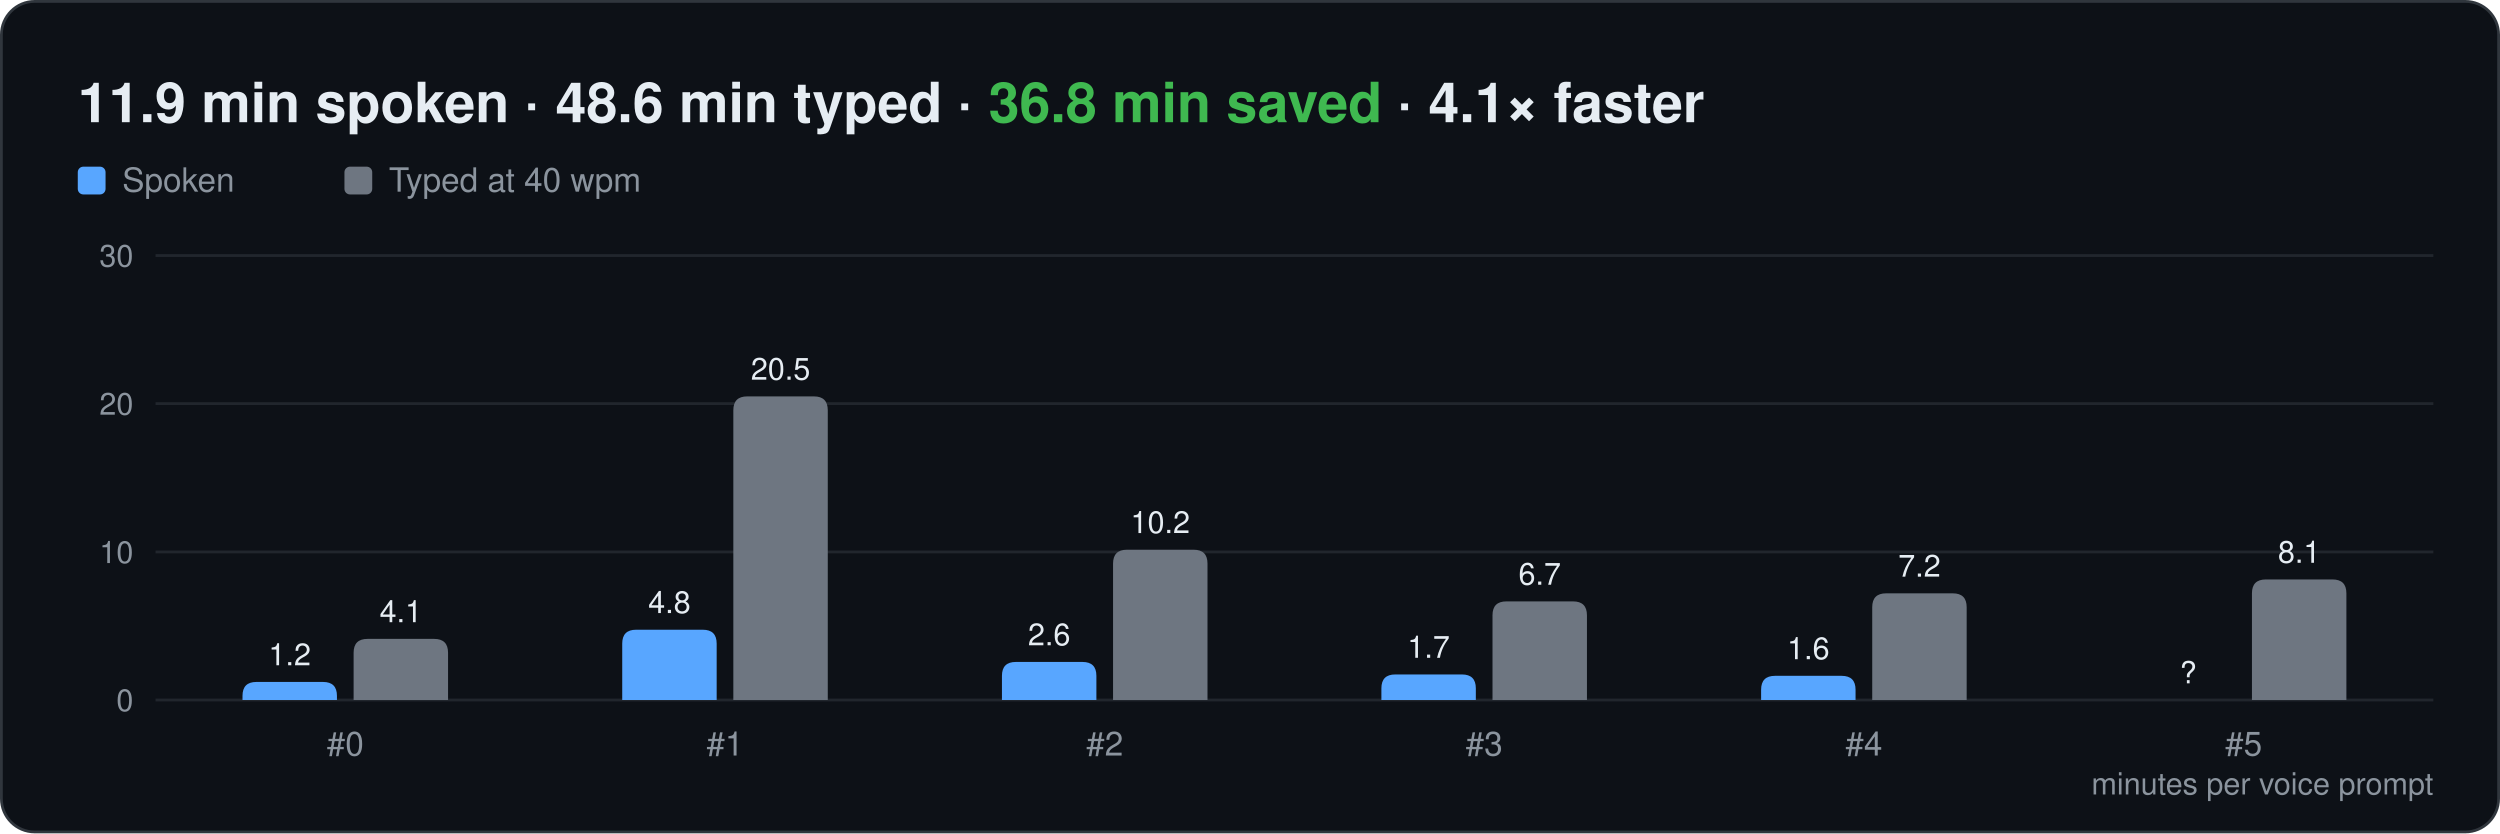
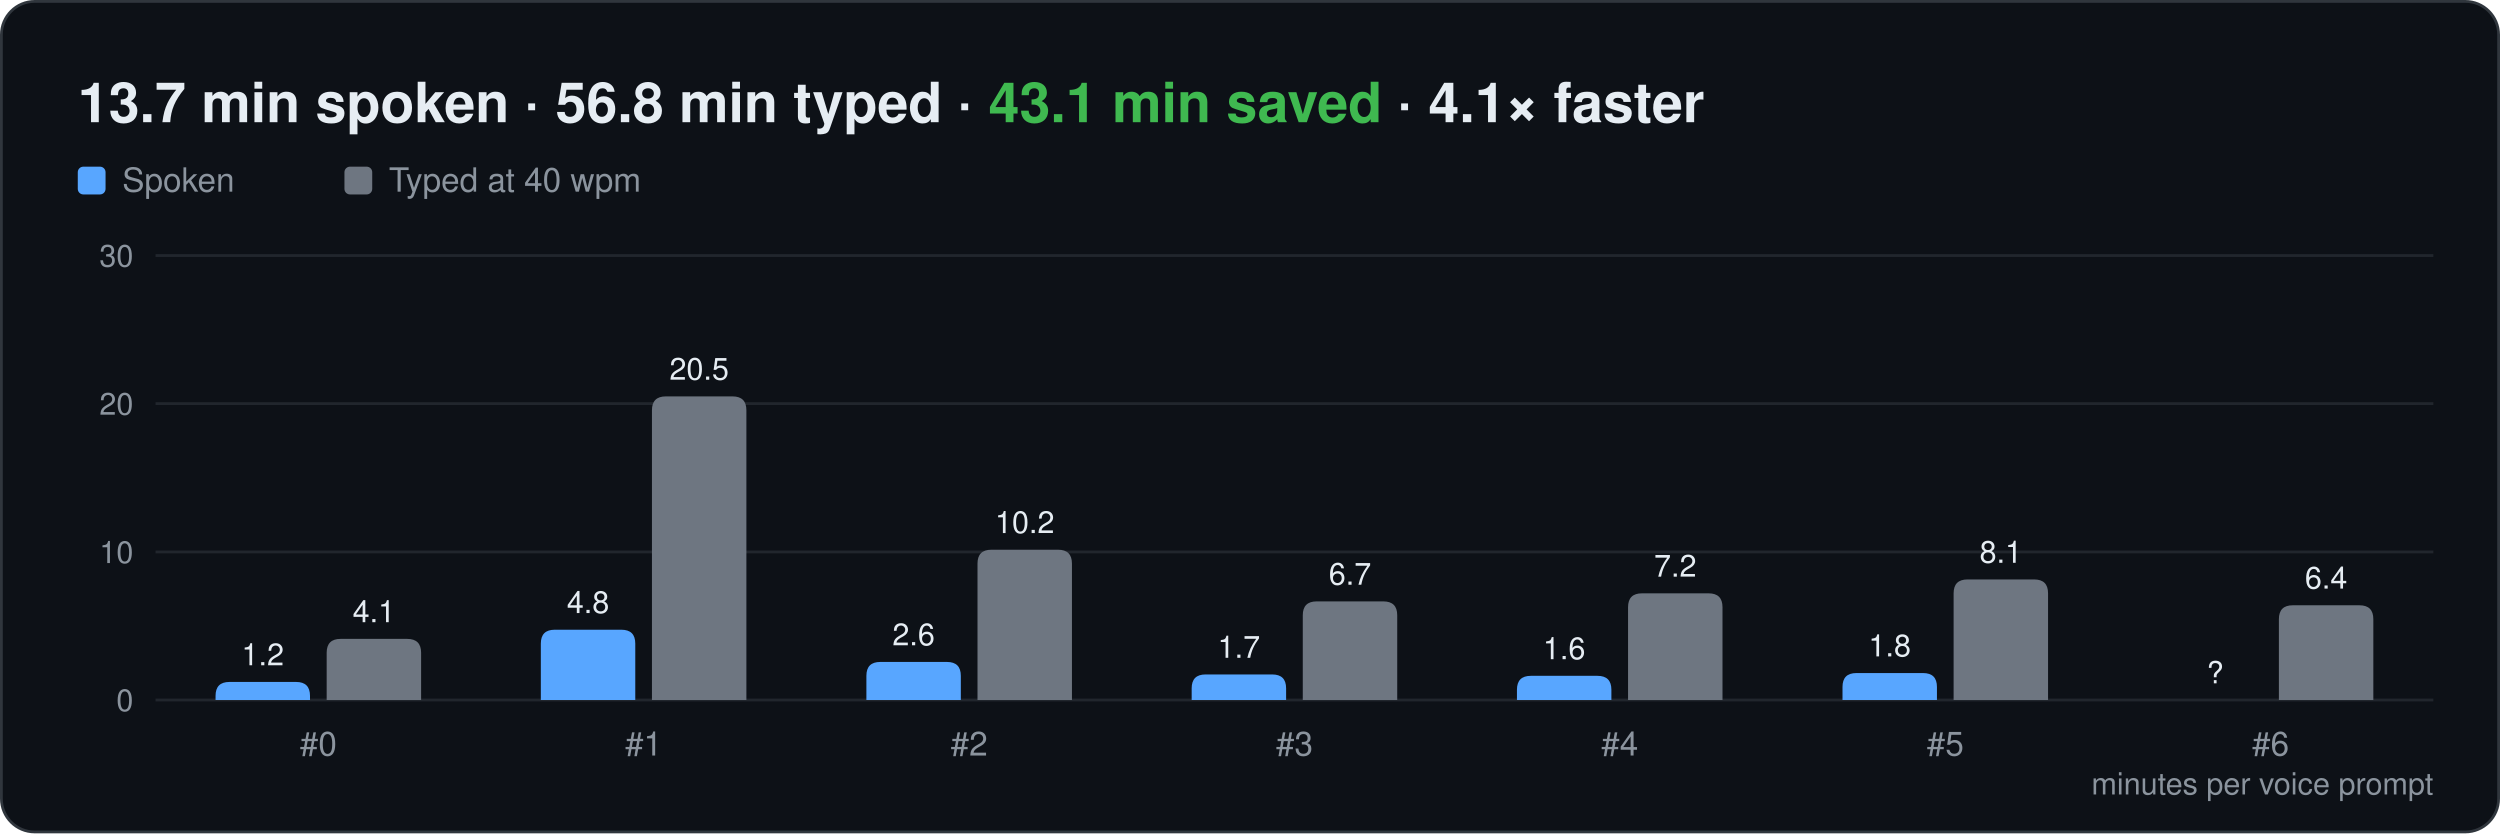
<svg xmlns="http://www.w3.org/2000/svg" width="900" height="300" viewBox="0 0 900 300" font-family="-apple-system, 'Segoe UI', Helvetica, Arial, sans-serif">
  <rect x="0.5" y="0.5" width="899" height="299" rx="12" fill="#0d1117" stroke="#30363d" />
-   <text x="28" y="44" font-size="20" font-weight="600" fill="#e6edf3">11.9 min spoken · 48.6 min typed · <tspan fill="#3fb950">36.8 min saved</tspan> · 4.1× faster</text>
+   <text x="28" y="44" font-size="20" font-weight="600" fill="#e6edf3">13.7 min spoken · 56.8 min typed · <tspan fill="#3fb950">43.1 min saved</tspan> · 4.1× faster</text>
  <rect x="28" y="60" width="10" height="10" rx="2" fill="#58a6ff" />
  <text x="44" y="69" font-size="12" fill="#8b949e">Spoken</text>
  <rect x="124" y="60" width="10" height="10" rx="2" fill="#6e7681" />
  <text x="140" y="69" font-size="12" fill="#8b949e">Typed at 40 wpm</text>
  <line x1="56" y1="252.0" x2="876" y2="252.0" stroke="#21262d" />
  <text x="48" y="256.0" font-size="11" fill="#8b949e" text-anchor="end">0</text>
  <line x1="56" y1="198.7" x2="876" y2="198.7" stroke="#21262d" />
  <text x="48" y="202.7" font-size="11" fill="#8b949e" text-anchor="end">10</text>
  <line x1="56" y1="145.3" x2="876" y2="145.3" stroke="#21262d" />
  <text x="48" y="149.3" font-size="11" fill="#8b949e" text-anchor="end">20</text>
  <line x1="56" y1="92.0" x2="876" y2="92.0" stroke="#21262d" />
  <text x="48" y="96.0" font-size="11" fill="#8b949e" text-anchor="end">30</text>
-   <path d="M87.3,252.0 V250.5 Q87.3,245.5 92.3,245.5 H116.3 Q121.3,245.5 121.3,250.5 V252.0 Z" fill="#58a6ff" />
-   <text x="104.3" y="239.5" font-size="11" fill="#e6edf3" text-anchor="middle">1.2</text>
-   <path d="M127.3,252.0 V235.0 Q127.3,230.0 132.3,230.0 H156.3 Q161.3,230.0 161.3,235.0 V252.0 Z" fill="#6e7681" />
-   <text x="144.3" y="224.0" font-size="11" fill="#e6edf3" text-anchor="middle">4.1</text>
-   <text x="124.3" y="272" font-size="12" fill="#8b949e" text-anchor="middle">#0</text>
-   <path d="M224.0,252.0 V231.7 Q224.0,226.7 229.0,226.7 H253.0 Q258.0,226.7 258.0,231.7 V252.0 Z" fill="#58a6ff" />
-   <text x="241.0" y="220.7" font-size="11" fill="#e6edf3" text-anchor="middle">4.8</text>
-   <path d="M264.0,252.0 V147.7 Q264.0,142.7 269.0,142.7 H293.0 Q298.0,142.7 298.0,147.7 V252.0 Z" fill="#6e7681" />
-   <text x="281.0" y="136.7" font-size="11" fill="#e6edf3" text-anchor="middle">20.5</text>
-   <text x="261.0" y="272" font-size="12" fill="#8b949e" text-anchor="middle">#1</text>
-   <path d="M360.7,252.0 V243.3 Q360.7,238.3 365.7,238.3 H389.7 Q394.7,238.3 394.7,243.3 V252.0 Z" fill="#58a6ff" />
-   <text x="377.7" y="232.3" font-size="11" fill="#e6edf3" text-anchor="middle">2.6</text>
-   <path d="M400.7,252.0 V202.9 Q400.7,197.9 405.7,197.9 H429.7 Q434.7,197.9 434.7,202.9 V252.0 Z" fill="#6e7681" />
-   <text x="417.7" y="191.9" font-size="11" fill="#e6edf3" text-anchor="middle">10.2</text>
-   <text x="397.7" y="272" font-size="12" fill="#8b949e" text-anchor="middle">#2</text>
-   <path d="M497.3,252.0 V247.8 Q497.3,242.8 502.3,242.8 H526.3 Q531.3,242.8 531.3,247.8 V252.0 Z" fill="#58a6ff" />
-   <text x="514.3" y="236.8" font-size="11" fill="#e6edf3" text-anchor="middle">1.7</text>
-   <path d="M537.3,252.0 V221.5 Q537.3,216.5 542.3,216.5 H566.3 Q571.3,216.5 571.3,221.5 V252.0 Z" fill="#6e7681" />
-   <text x="554.3" y="210.5" font-size="11" fill="#e6edf3" text-anchor="middle">6.7</text>
-   <text x="534.3" y="272" font-size="12" fill="#8b949e" text-anchor="middle">#3</text>
-   <path d="M634.0,252.0 V248.3 Q634.0,243.3 639.0,243.3 H663.0 Q668.0,243.3 668.0,248.3 V252.0 Z" fill="#58a6ff" />
-   <text x="651.0" y="237.3" font-size="11" fill="#e6edf3" text-anchor="middle">1.6</text>
-   <path d="M674.0,252.0 V218.6 Q674.0,213.6 679.0,213.6 H703.0 Q708.0,213.6 708.0,218.6 V252.0 Z" fill="#6e7681" />
-   <text x="691.0" y="207.6" font-size="11" fill="#e6edf3" text-anchor="middle">7.2</text>
-   <text x="671.0" y="272" font-size="12" fill="#8b949e" text-anchor="middle">#4</text>
-   <text x="787.7" y="246.0" font-size="11" fill="#e6edf3" text-anchor="middle">?</text>
-   <path d="M810.7,252.0 V213.6 Q810.7,208.6 815.7,208.6 H839.7 Q844.7,208.6 844.7,213.6 V252.0 Z" fill="#6e7681" />
-   <text x="827.7" y="202.6" font-size="11" fill="#e6edf3" text-anchor="middle">8.1</text>
-   <text x="807.7" y="272" font-size="12" fill="#8b949e" text-anchor="middle">#5</text>
+   <path d="M77.6,252.0 V250.5 Q77.6,245.5 82.6,245.5 H106.6 Q111.6,245.5 111.6,250.5 V252.0 Z" fill="#58a6ff" />
+   <text x="94.6" y="239.5" font-size="11" fill="#e6edf3" text-anchor="middle">1.2</text>
+   <path d="M117.6,252.0 V235.0 Q117.6,230.0 122.6,230.0 H146.6 Q151.6,230.0 151.6,235.0 V252.0 Z" fill="#6e7681" />
+   <text x="134.6" y="224.0" font-size="11" fill="#e6edf3" text-anchor="middle">4.1</text>
+   <text x="114.6" y="272" font-size="12" fill="#8b949e" text-anchor="middle">#0</text>
+   <path d="M194.7,252.0 V231.7 Q194.7,226.7 199.7,226.7 H223.7 Q228.7,226.7 228.7,231.7 V252.0 Z" fill="#58a6ff" />
+   <text x="211.7" y="220.7" font-size="11" fill="#e6edf3" text-anchor="middle">4.8</text>
+   <path d="M234.7,252.0 V147.7 Q234.7,142.7 239.7,142.7 H263.7 Q268.7,142.7 268.7,147.7 V252.0 Z" fill="#6e7681" />
+   <text x="251.7" y="136.7" font-size="11" fill="#e6edf3" text-anchor="middle">20.5</text>
+   <text x="231.7" y="272" font-size="12" fill="#8b949e" text-anchor="middle">#1</text>
+   <path d="M311.9,252.0 V243.3 Q311.9,238.3 316.9,238.3 H340.9 Q345.9,238.3 345.9,243.3 V252.0 Z" fill="#58a6ff" />
+   <text x="328.9" y="232.3" font-size="11" fill="#e6edf3" text-anchor="middle">2.6</text>
+   <path d="M351.9,252.0 V202.9 Q351.9,197.9 356.9,197.9 H380.9 Q385.9,197.9 385.9,202.9 V252.0 Z" fill="#6e7681" />
+   <text x="368.9" y="191.9" font-size="11" fill="#e6edf3" text-anchor="middle">10.2</text>
+   <text x="348.9" y="272" font-size="12" fill="#8b949e" text-anchor="middle">#2</text>
+   <path d="M429.0,252.0 V247.8 Q429.0,242.8 434.0,242.8 H458.0 Q463.0,242.8 463.0,247.8 V252.0 Z" fill="#58a6ff" />
+   <text x="446.0" y="236.8" font-size="11" fill="#e6edf3" text-anchor="middle">1.7</text>
+   <path d="M469.0,252.0 V221.5 Q469.0,216.5 474.0,216.5 H498.0 Q503.0,216.5 503.0,221.5 V252.0 Z" fill="#6e7681" />
+   <text x="486.0" y="210.5" font-size="11" fill="#e6edf3" text-anchor="middle">6.7</text>
+   <text x="466.0" y="272" font-size="12" fill="#8b949e" text-anchor="middle">#3</text>
+   <path d="M546.1,252.0 V248.3 Q546.1,243.3 551.1,243.3 H575.1 Q580.1,243.3 580.1,248.3 V252.0 Z" fill="#58a6ff" />
+   <text x="563.1" y="237.3" font-size="11" fill="#e6edf3" text-anchor="middle">1.6</text>
+   <path d="M586.1,252.0 V218.6 Q586.1,213.6 591.1,213.6 H615.1 Q620.1,213.6 620.1,218.6 V252.0 Z" fill="#6e7681" />
+   <text x="603.1" y="207.6" font-size="11" fill="#e6edf3" text-anchor="middle">7.2</text>
+   <text x="583.1" y="272" font-size="12" fill="#8b949e" text-anchor="middle">#4</text>
+   <path d="M663.3,252.0 V247.3 Q663.3,242.3 668.3,242.3 H692.3 Q697.3,242.3 697.3,247.3 V252.0 Z" fill="#58a6ff" />
+   <text x="680.3" y="236.3" font-size="11" fill="#e6edf3" text-anchor="middle">1.8</text>
+   <path d="M703.3,252.0 V213.6 Q703.3,208.6 708.3,208.6 H732.3 Q737.3,208.6 737.3,213.6 V252.0 Z" fill="#6e7681" />
+   <text x="720.3" y="202.6" font-size="11" fill="#e6edf3" text-anchor="middle">8.1</text>
+   <text x="700.3" y="272" font-size="12" fill="#8b949e" text-anchor="middle">#5</text>
+   <text x="797.4" y="246.0" font-size="11" fill="#e6edf3" text-anchor="middle">?</text>
+   <path d="M820.4,252.0 V222.9 Q820.4,217.9 825.4,217.9 H849.4 Q854.4,217.9 854.4,222.9 V252.0 Z" fill="#6e7681" />
+   <text x="837.4" y="211.9" font-size="11" fill="#e6edf3" text-anchor="middle">6.4</text>
+   <text x="817.4" y="272" font-size="12" fill="#8b949e" text-anchor="middle">#6</text>
  <text x="876" y="286" font-size="11" fill="#8b949e" text-anchor="end">minutes per voice prompt</text>
</svg>
